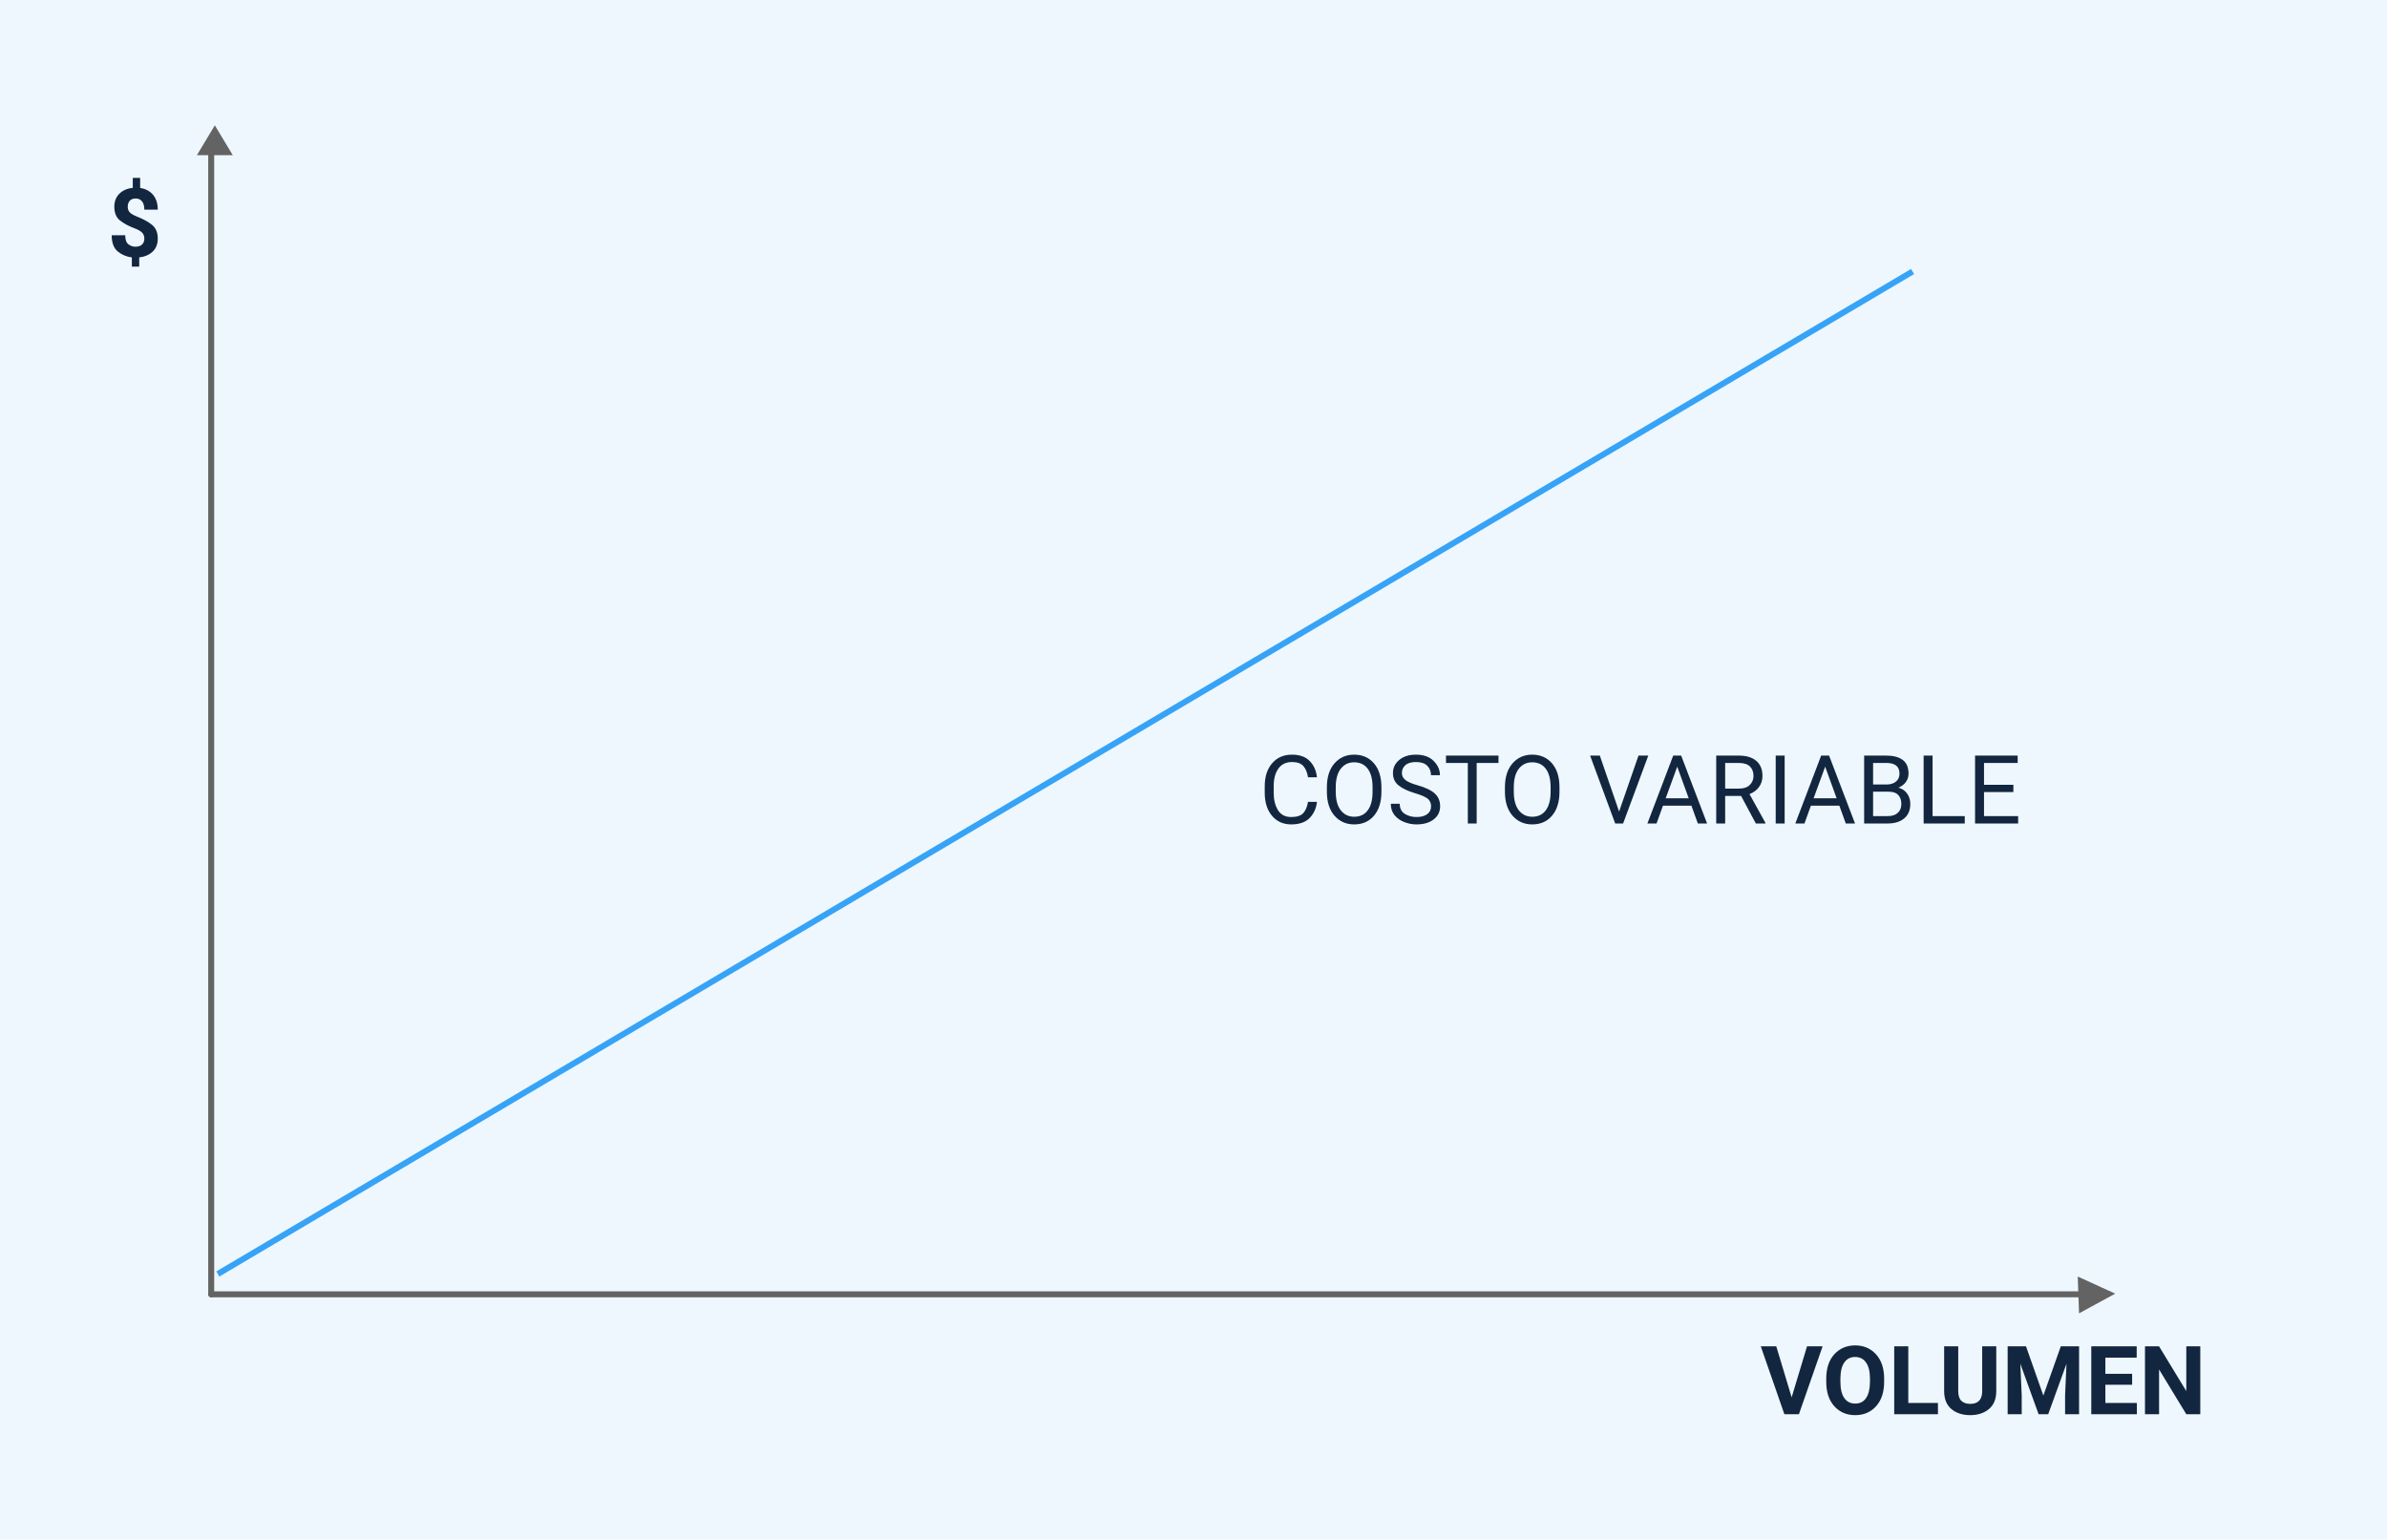
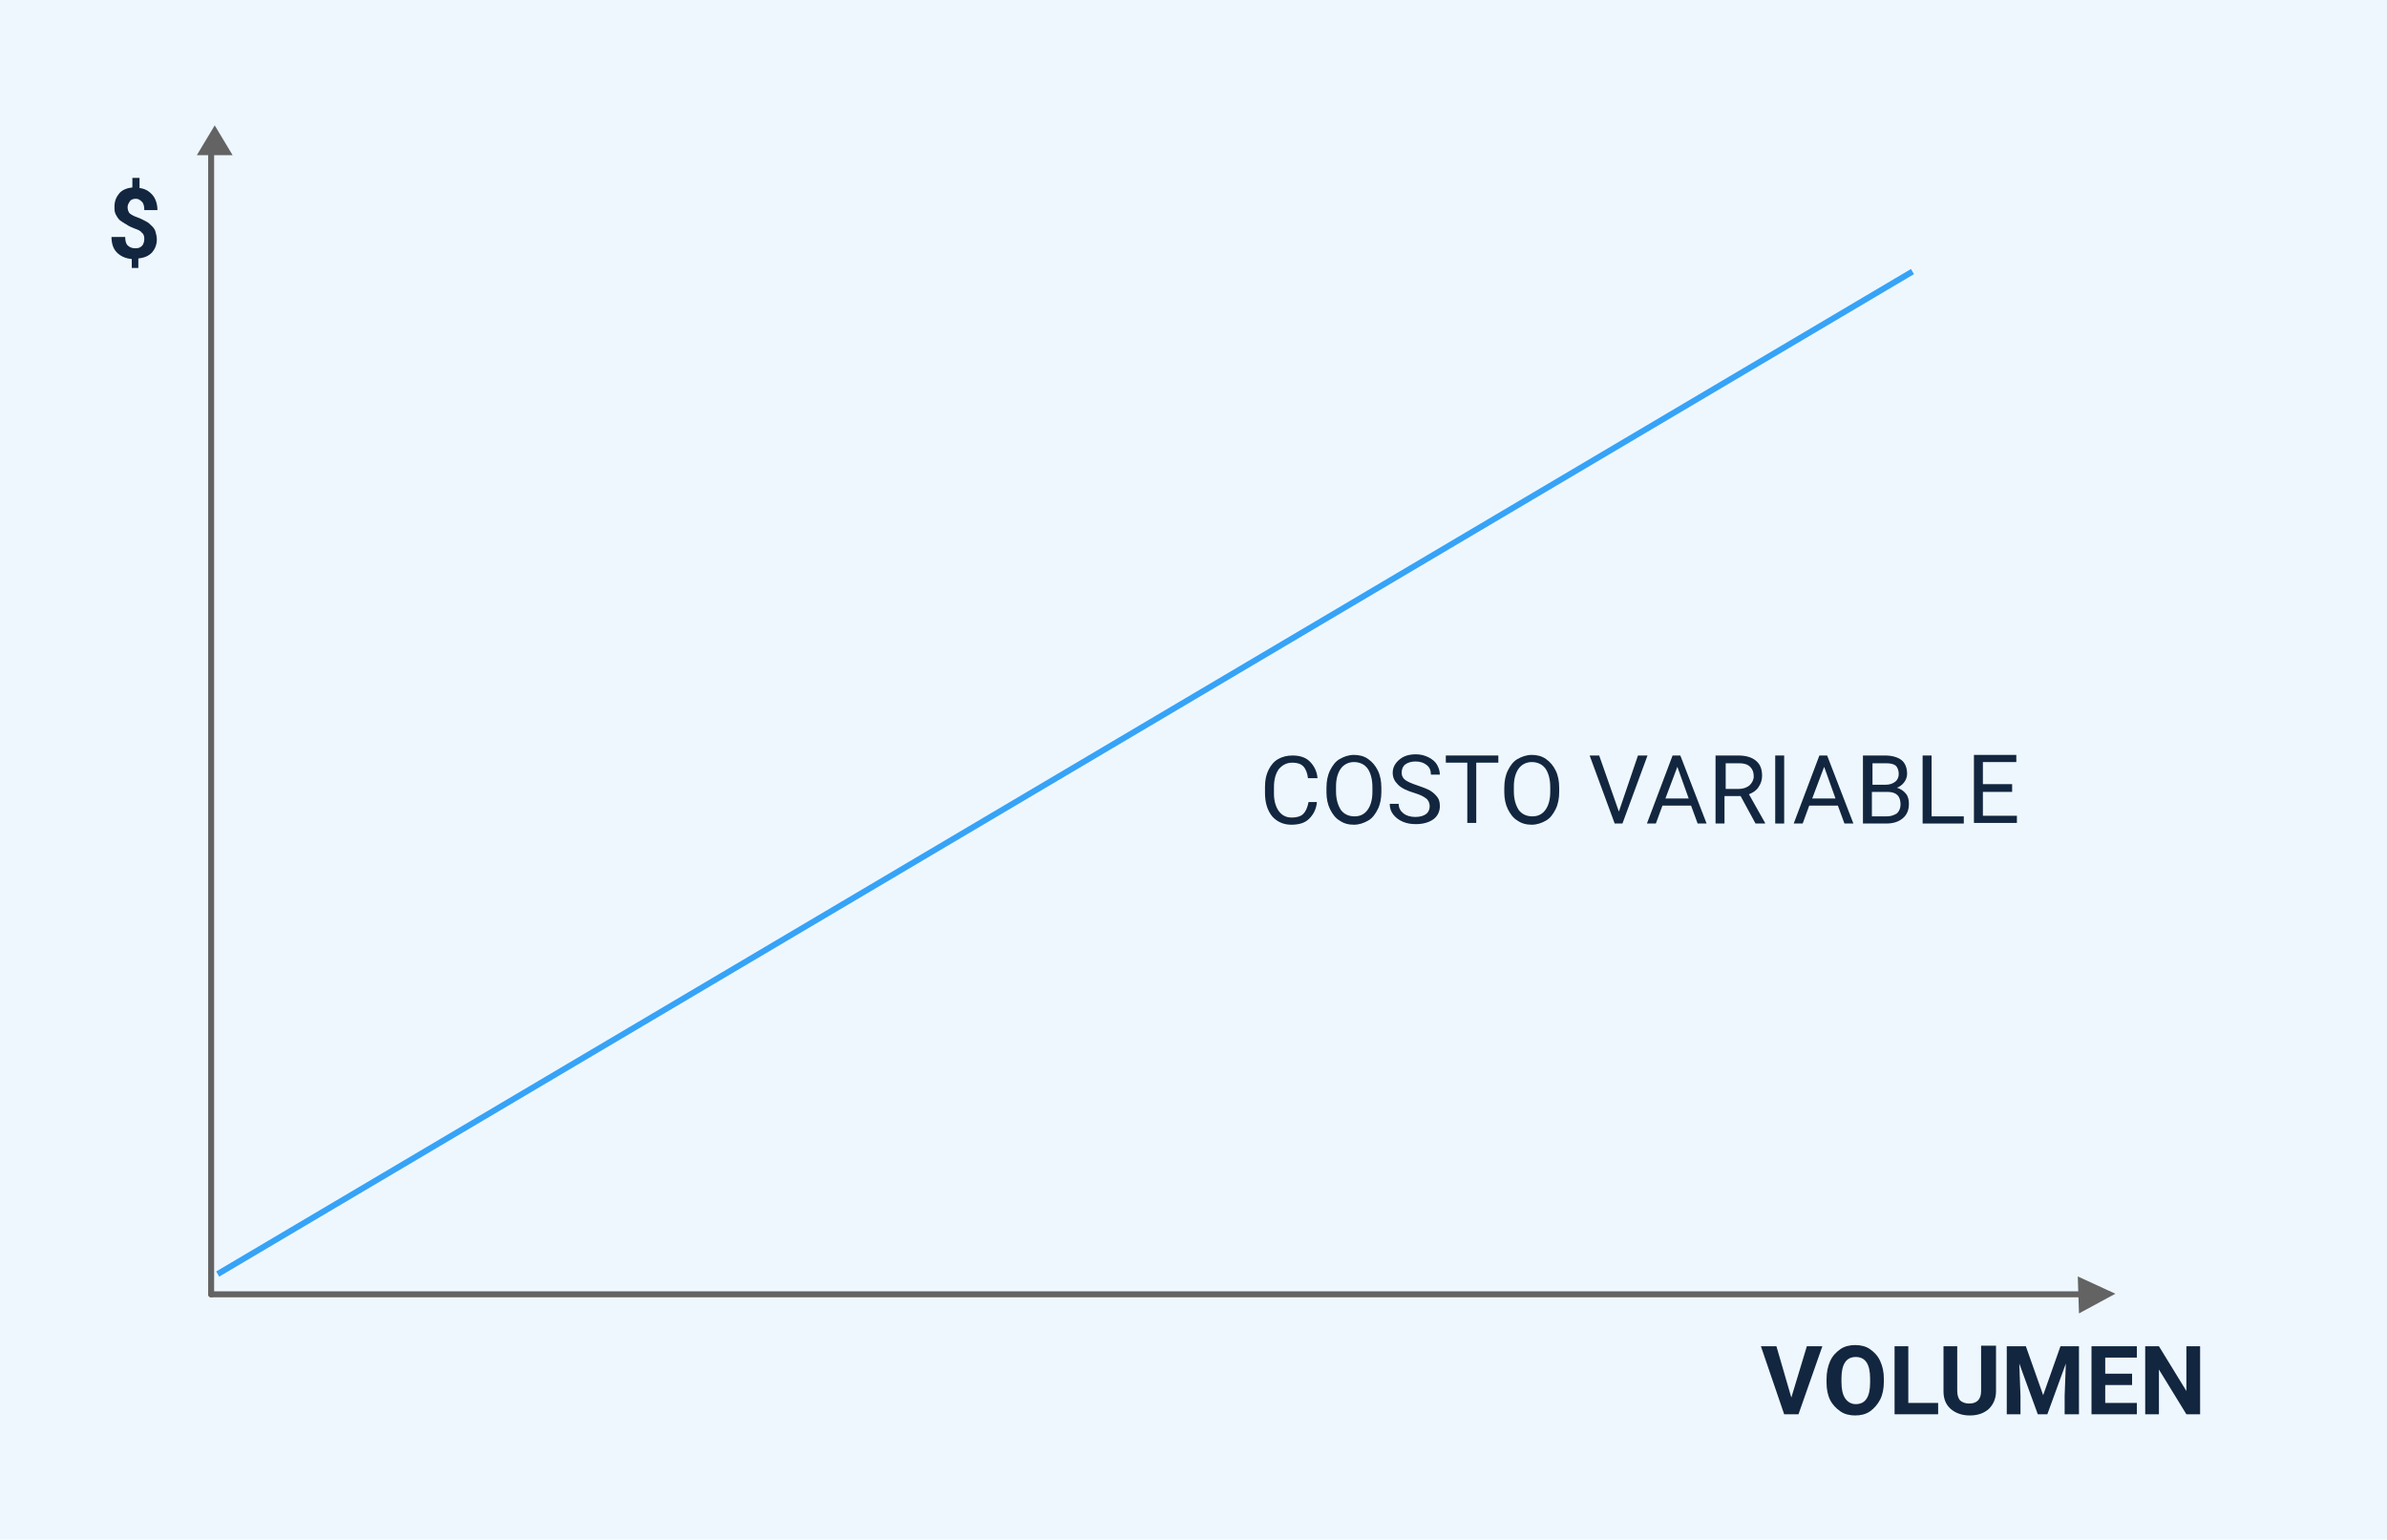
- <svg xmlns="http://www.w3.org/2000/svg" width="400" height="258" viewBox="0 0 400 258">
-   <g id="Grupo_102523" data-name="Grupo 102523" transform="translate(-915 -5082)">
-     <g id="Grupo_90485" data-name="Grupo 90485" transform="translate(0 688)">
-       <rect id="Rectángulo_34071" data-name="Rectángulo 34071" width="400" height="258" transform="translate(915 4394)" fill="#36a3f7" opacity="0.089" />
-       <g id="Grupo_90483" data-name="Grupo 90483" transform="translate(933.182 4414.91)">
-         <line id="Línea_148" data-name="Línea 148" y2="191.527" transform="translate(17.211 4.467)" fill="none" stroke="#636363" stroke-linecap="round" stroke-width="1" />
-         <line id="Línea_149" data-name="Línea 149" x1="313.327" transform="translate(17.211 195.994)" fill="none" stroke="#636363" stroke-linecap="round" stroke-width="1" />
-         <line id="Línea_150" data-name="Línea 150" x1="284" y2="168" transform="translate(18.318 24.59)" fill="none" stroke="#36a3f7" stroke-width="1" />
-         <path id="Polígono_4" data-name="Polígono 4" d="M3,0,6,5H0Z" transform="translate(14.818 0.09)" fill="#636363" />
-         <path id="Polígono_5" data-name="Polígono 5" d="M3.089,0,6.178,6.178H0Z" transform="matrix(0.035, 0.999, -0.999, 0.035, 336.166, 192.799)" fill="#636363" />
-         <text id="_" data-name="$" transform="translate(-0.182 5.09)" fill="#12263f" font-size="16" font-family="Roboto-Bold, Roboto" font-weight="700">
-           <tspan x="0" y="17">$</tspan>
-         </text>
-         <text id="VOLUMEN" transform="translate(276.818 199.09)" fill="#12263f" font-size="16" font-family="Roboto-Bold, Roboto" font-weight="700">
-           <tspan x="0" y="17">VOLUMEN</tspan>
-         </text>
-         <text id="COSTO_VARIABLE" data-name="COSTO VARIABLE" transform="translate(192.818 100.09)" fill="#12263f" font-size="16" font-family="Roboto-Regular, Roboto">
-           <tspan x="0" y="17">COSTO VARIABLE</tspan>
-         </text>
+ <svg xmlns="http://www.w3.org/2000/svg" version="1.1" id="Capa_1" x="0px" y="0px" viewBox="0 0 400 258" style="enable-background:new 0 0 400 258;" xml:space="preserve">
+   <style type="text/css">
+ 	.st0{opacity:8.900000e-02;fill:#36A3F7;enable-background:new    ;}
+ 	.st1{fill:none;stroke:#636363;stroke-linecap:round;}
+ 	.st2{fill:none;stroke:#36A3F7;}
+ 	.st3{fill:#636363;}
+ 	.st4{enable-background:new    ;}
+ 	.st5{fill:#12263F;}
+ </style>
+   <g id="Grupo_102523" transform="translate(-915 -5082)">
+     <g id="Grupo_90485" transform="translate(0 688)">
+       <rect id="Rectángulo_34071" x="915" y="4394" class="st0" width="400" height="258" />
+       <g id="Grupo_90483" transform="translate(933.182 4414.91)">
+         <line id="Línea_148" class="st1" x1="17.2" y1="4.5" x2="17.2" y2="196" />
+         <line id="Línea_149" class="st1" x1="330.5" y1="196" x2="17.2" y2="196" />
+         <line id="Línea_150" class="st2" x1="302.3" y1="24.6" x2="18.3" y2="192.6" />
+         <path id="Polígono_4" class="st3" d="M17.8,0.1l3,5h-6L17.8,0.1z" />
+         <path id="Polígono_5" class="st3" d="M336.3,195.9l-6.1,3.3L330,193L336.3,195.9z" />
+         <g class="st4">
+           <path class="st5" d="M6,19.1c0-0.4-0.1-0.8-0.4-1c-0.2-0.3-0.6-0.5-1.2-0.7C3.9,17.2,3.4,17,3,16.7c-0.4-0.2-0.8-0.5-1.1-0.7      c-0.3-0.3-0.5-0.6-0.7-1S1,14.2,1,13.7c0-0.9,0.3-1.6,0.8-2.2s1.3-0.9,2.2-1V8.9h1.2v1.7c0.9,0.1,1.6,0.5,2.2,1.2      c0.5,0.6,0.8,1.5,0.8,2.5H6c0-0.6-0.1-1.1-0.4-1.4s-0.6-0.5-1-0.5c-0.4,0-0.8,0.1-1,0.4s-0.4,0.6-0.4,1c0,0.4,0.1,0.7,0.3,1      c0.2,0.2,0.7,0.5,1.3,0.7c0.6,0.2,1.1,0.5,1.5,0.7c0.4,0.2,0.7,0.5,1,0.8c0.3,0.3,0.5,0.6,0.6,1c0.1,0.4,0.2,0.8,0.2,1.2      c0,0.9-0.3,1.6-0.8,2.2c-0.6,0.6-1.3,0.9-2.3,1v1.6H3.9v-1.5c-1.1-0.1-1.9-0.5-2.5-1.1s-0.9-1.5-0.9-2.6h2.3      c0,0.6,0.1,1.1,0.4,1.4c0.3,0.3,0.7,0.5,1.3,0.5c0.5,0,0.8-0.1,1.1-0.4S6,19.5,6,19.1z" />
+         </g>
+         <g class="st4">
+           <path class="st5" d="M282,213.3l2.6-8.6h2.6l-4,11.4h-2.4l-3.9-11.4h2.6L282,213.3z" />
+           <path class="st5" d="M297.5,210.7c0,1.1-0.2,2.1-0.6,2.9c-0.4,0.8-1,1.5-1.7,2c-0.7,0.5-1.6,0.7-2.5,0.7c-0.9,0-1.8-0.2-2.5-0.7      c-0.7-0.5-1.3-1.1-1.7-1.9s-0.6-1.8-0.6-2.9v-0.6c0-1.1,0.2-2.1,0.6-3c0.4-0.9,1-1.5,1.7-2c0.7-0.5,1.6-0.7,2.5-0.7      c0.9,0,1.8,0.2,2.5,0.7c0.7,0.5,1.3,1.1,1.7,2c0.4,0.9,0.6,1.8,0.6,2.9V210.7z M295.2,210.1c0-1.2-0.2-2.1-0.6-2.7      c-0.4-0.6-1-0.9-1.8-0.9c-0.8,0-1.4,0.3-1.8,0.9c-0.4,0.6-0.6,1.5-0.6,2.7v0.6c0,1.2,0.2,2.1,0.6,2.7c0.4,0.6,1,1,1.8,1      c0.8,0,1.4-0.3,1.8-0.9s0.6-1.5,0.6-2.7V210.1z" />
+           <path class="st5" d="M301.6,214.2h5v1.9h-7.3v-11.4h2.3V214.2z" />
+           <path class="st5" d="M316.3,204.7v7.5c0,1.2-0.4,2.2-1.2,3c-0.8,0.7-1.8,1.1-3.2,1.1c-1.3,0-2.4-0.4-3.2-1.1s-1.2-1.7-1.2-2.9      v-7.6h2.3v7.5c0,0.7,0.2,1.3,0.5,1.6c0.4,0.3,0.8,0.5,1.5,0.5c1.3,0,2-0.7,2-2.1v-7.6H316.3z" />
+           <path class="st5" d="M321.3,204.7l2.9,8.2l2.9-8.2h3.1v11.4h-2.4V213l0.2-5.4l-3.1,8.5h-1.6l-3.1-8.5l0.2,5.4v3.1h-2.3v-11.4      H321.3z" />
+           <path class="st5" d="M339.1,211.2h-4.5v3h5.3v1.9h-7.6v-11.4h7.6v1.9h-5.3v2.7h4.5V211.2z" />
+           <path class="st5" d="M350.5,216.1h-2.3l-4.6-7.5v7.5h-2.3v-11.4h2.3l4.6,7.5v-7.5h2.3V216.1z" />
+         </g>
+         <g class="st4">
+           <path class="st5" d="M202.5,113.5c-0.1,1.2-0.6,2.1-1.3,2.8c-0.7,0.7-1.7,1-3,1c-1.3,0-2.4-0.5-3.2-1.4c-0.8-1-1.2-2.3-1.2-3.9      v-1.1c0-1.1,0.2-2,0.6-2.8c0.4-0.8,0.9-1.4,1.6-1.8c0.7-0.4,1.5-0.6,2.4-0.6c1.2,0,2.2,0.3,2.9,1c0.7,0.7,1.2,1.6,1.3,2.8H201      c-0.1-0.9-0.4-1.6-0.8-2c-0.4-0.4-1-0.6-1.8-0.6c-1,0-1.7,0.4-2.3,1.1c-0.5,0.7-0.8,1.7-0.8,3v1.1c0,1.2,0.3,2.2,0.8,2.9      s1.2,1.1,2.2,1.1c0.8,0,1.5-0.2,1.9-0.6s0.7-1,0.9-2H202.5z" />
+           <path class="st5" d="M213.3,111.8c0,1.1-0.2,2.1-0.6,2.9s-0.9,1.5-1.6,1.9s-1.5,0.7-2.4,0.7c-0.9,0-1.7-0.2-2.4-0.7      c-0.7-0.4-1.2-1.1-1.6-1.9s-0.6-1.8-0.6-2.8v-0.8c0-1.1,0.2-2.1,0.6-2.9c0.4-0.8,0.9-1.5,1.6-1.9s1.5-0.7,2.4-0.7      c0.9,0,1.7,0.2,2.4,0.7s1.2,1.1,1.6,1.9s0.6,1.8,0.6,2.9V111.8z M211.8,111c0-1.3-0.3-2.4-0.8-3.1c-0.5-0.7-1.3-1.1-2.3-1.1      c-0.9,0-1.7,0.4-2.2,1.1c-0.5,0.7-0.8,1.7-0.8,3v0.8c0,1.3,0.3,2.3,0.8,3.1c0.5,0.7,1.3,1.1,2.3,1.1c1,0,1.7-0.4,2.2-1.1      s0.8-1.7,0.8-3V111z" />
+           <path class="st5" d="M218.9,112c-1.3-0.4-2.2-0.8-2.8-1.4s-0.9-1.2-0.9-2c0-0.9,0.4-1.6,1.1-2.2c0.7-0.6,1.6-0.9,2.8-0.9      c0.8,0,1.5,0.2,2.1,0.5c0.6,0.3,1.1,0.7,1.4,1.2s0.5,1.1,0.5,1.7h-1.5c0-0.7-0.2-1.2-0.7-1.6s-1.1-0.6-1.9-0.6      c-0.7,0-1.3,0.2-1.7,0.5s-0.6,0.8-0.6,1.4c0,0.5,0.2,0.9,0.6,1.2c0.4,0.3,1.1,0.6,2,0.9c0.9,0.3,1.7,0.6,2.2,0.9      c0.5,0.3,0.9,0.7,1.2,1.1s0.4,0.9,0.4,1.5c0,0.9-0.4,1.7-1.1,2.2s-1.7,0.8-2.9,0.8c-0.8,0-1.5-0.1-2.2-0.4      c-0.7-0.3-1.2-0.7-1.6-1.2s-0.6-1.1-0.6-1.8h1.5c0,0.7,0.3,1.2,0.8,1.6s1.2,0.6,2,0.6c0.8,0,1.4-0.2,1.8-0.5s0.6-0.8,0.6-1.3      s-0.2-1-0.6-1.3S219.9,112.3,218.9,112z" />
+           <path class="st5" d="M232.9,106.9h-3.7v10.1h-1.5v-10.1h-3.6v-1.2h8.8V106.9z" />
+           <path class="st5" d="M243.1,111.8c0,1.1-0.2,2.1-0.6,2.9s-0.9,1.5-1.6,1.9s-1.5,0.7-2.4,0.7c-0.9,0-1.7-0.2-2.4-0.7      c-0.7-0.4-1.2-1.1-1.6-1.9s-0.6-1.8-0.6-2.8v-0.8c0-1.1,0.2-2.1,0.6-2.9c0.4-0.8,0.9-1.5,1.6-1.9s1.5-0.7,2.4-0.7      c0.9,0,1.7,0.2,2.4,0.7s1.2,1.1,1.6,1.9s0.6,1.8,0.6,2.9V111.8z M241.6,111c0-1.3-0.3-2.4-0.8-3.1c-0.5-0.7-1.3-1.1-2.3-1.1      c-0.9,0-1.7,0.4-2.2,1.1c-0.5,0.7-0.8,1.7-0.8,3v0.8c0,1.3,0.3,2.3,0.8,3.1c0.5,0.7,1.3,1.1,2.3,1.1c1,0,1.7-0.4,2.2-1.1      s0.8-1.7,0.8-3V111z" />
+           <path class="st5" d="M253.1,115.1l3.2-9.4h1.6l-4.2,11.4h-1.3l-4.2-11.4h1.6L253.1,115.1z" />
+           <path class="st5" d="M265.2,114.1h-4.8l-1.1,3h-1.5l4.3-11.4h1.3l4.4,11.4h-1.5L265.2,114.1z M260.9,112.9h3.9l-1.9-5.3      L260.9,112.9z" />
+           <path class="st5" d="M273.5,112.5h-2.7v4.6h-1.5v-11.4h3.8c1.3,0,2.3,0.3,3,0.9c0.7,0.6,1,1.4,1,2.5c0,0.7-0.2,1.3-0.6,1.9      s-0.9,0.9-1.6,1.2l2.7,4.8v0.1H276L273.5,112.5z M270.9,111.3h2.3c0.7,0,1.3-0.2,1.8-0.6c0.4-0.4,0.7-0.9,0.7-1.5      c0-0.7-0.2-1.2-0.6-1.6c-0.4-0.4-1-0.6-1.8-0.6h-2.3V111.3z" />
+           <path class="st5" d="M280.8,117.1h-1.5v-11.4h1.5V117.1z" />
+           <path class="st5" d="M289.8,114.1h-4.8l-1.1,3h-1.5l4.3-11.4h1.3l4.4,11.4h-1.5L289.8,114.1z M285.5,112.9h3.9l-1.9-5.3      L285.5,112.9z" />
+           <path class="st5" d="M294,117.1v-11.4h3.7c1.2,0,2.2,0.3,2.8,0.8c0.6,0.5,0.9,1.3,0.9,2.3c0,0.5-0.2,1-0.5,1.4      c-0.3,0.4-0.7,0.7-1.2,0.9c0.6,0.2,1.1,0.5,1.5,1c0.4,0.5,0.5,1.1,0.5,1.7c0,1-0.3,1.8-1,2.4c-0.7,0.6-1.6,0.9-2.8,0.9H294z       M295.5,110.6h2.3c0.7,0,1.2-0.2,1.6-0.5c0.4-0.3,0.6-0.8,0.6-1.3c0-0.6-0.2-1.1-0.5-1.4c-0.4-0.3-0.9-0.4-1.7-0.4h-2.2V110.6z       M295.5,111.8v4.1h2.5c0.7,0,1.2-0.2,1.7-0.5c0.4-0.4,0.6-0.9,0.6-1.5c0-1.4-0.7-2.1-2.2-2.1H295.5z" />
+           <path class="st5" d="M305.5,115.9h5.4v1.2H304v-11.4h1.5V115.9z" />
+           <path class="st5" d="M319,111.8h-4.9v4h5.7v1.2h-7.2v-11.4h7.1v1.2h-5.6v3.7h4.9V111.8z" />
+         </g>
      </g>
    </g>
  </g>
</svg>
